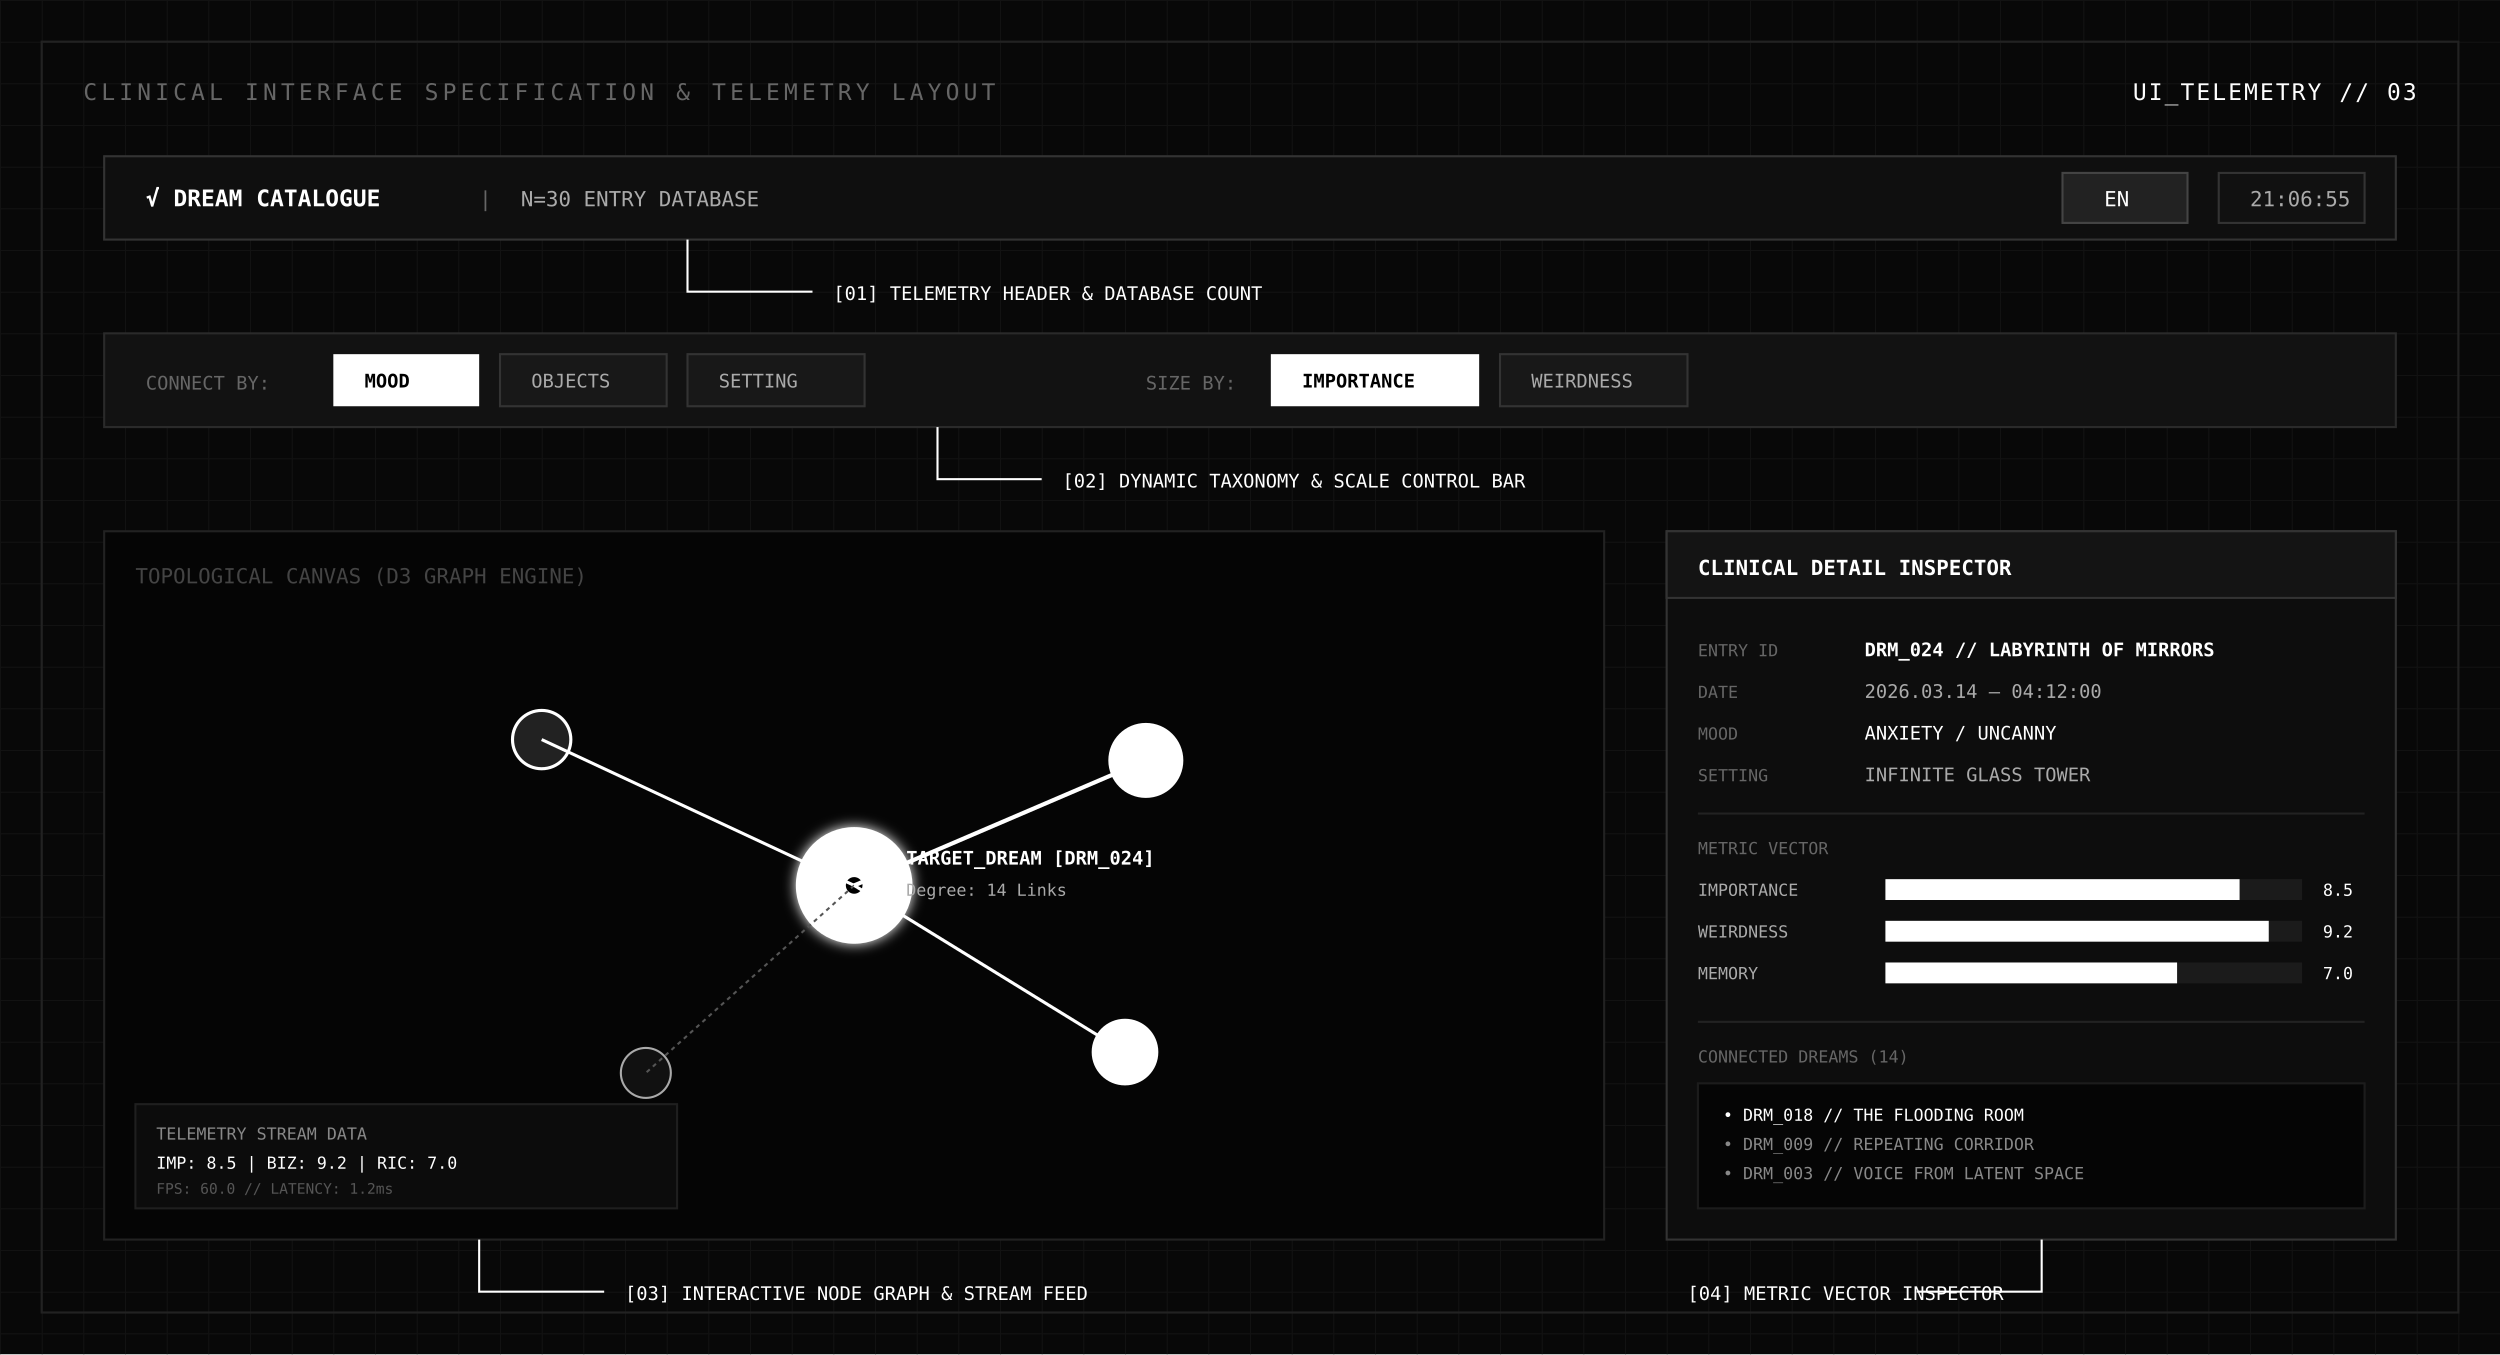
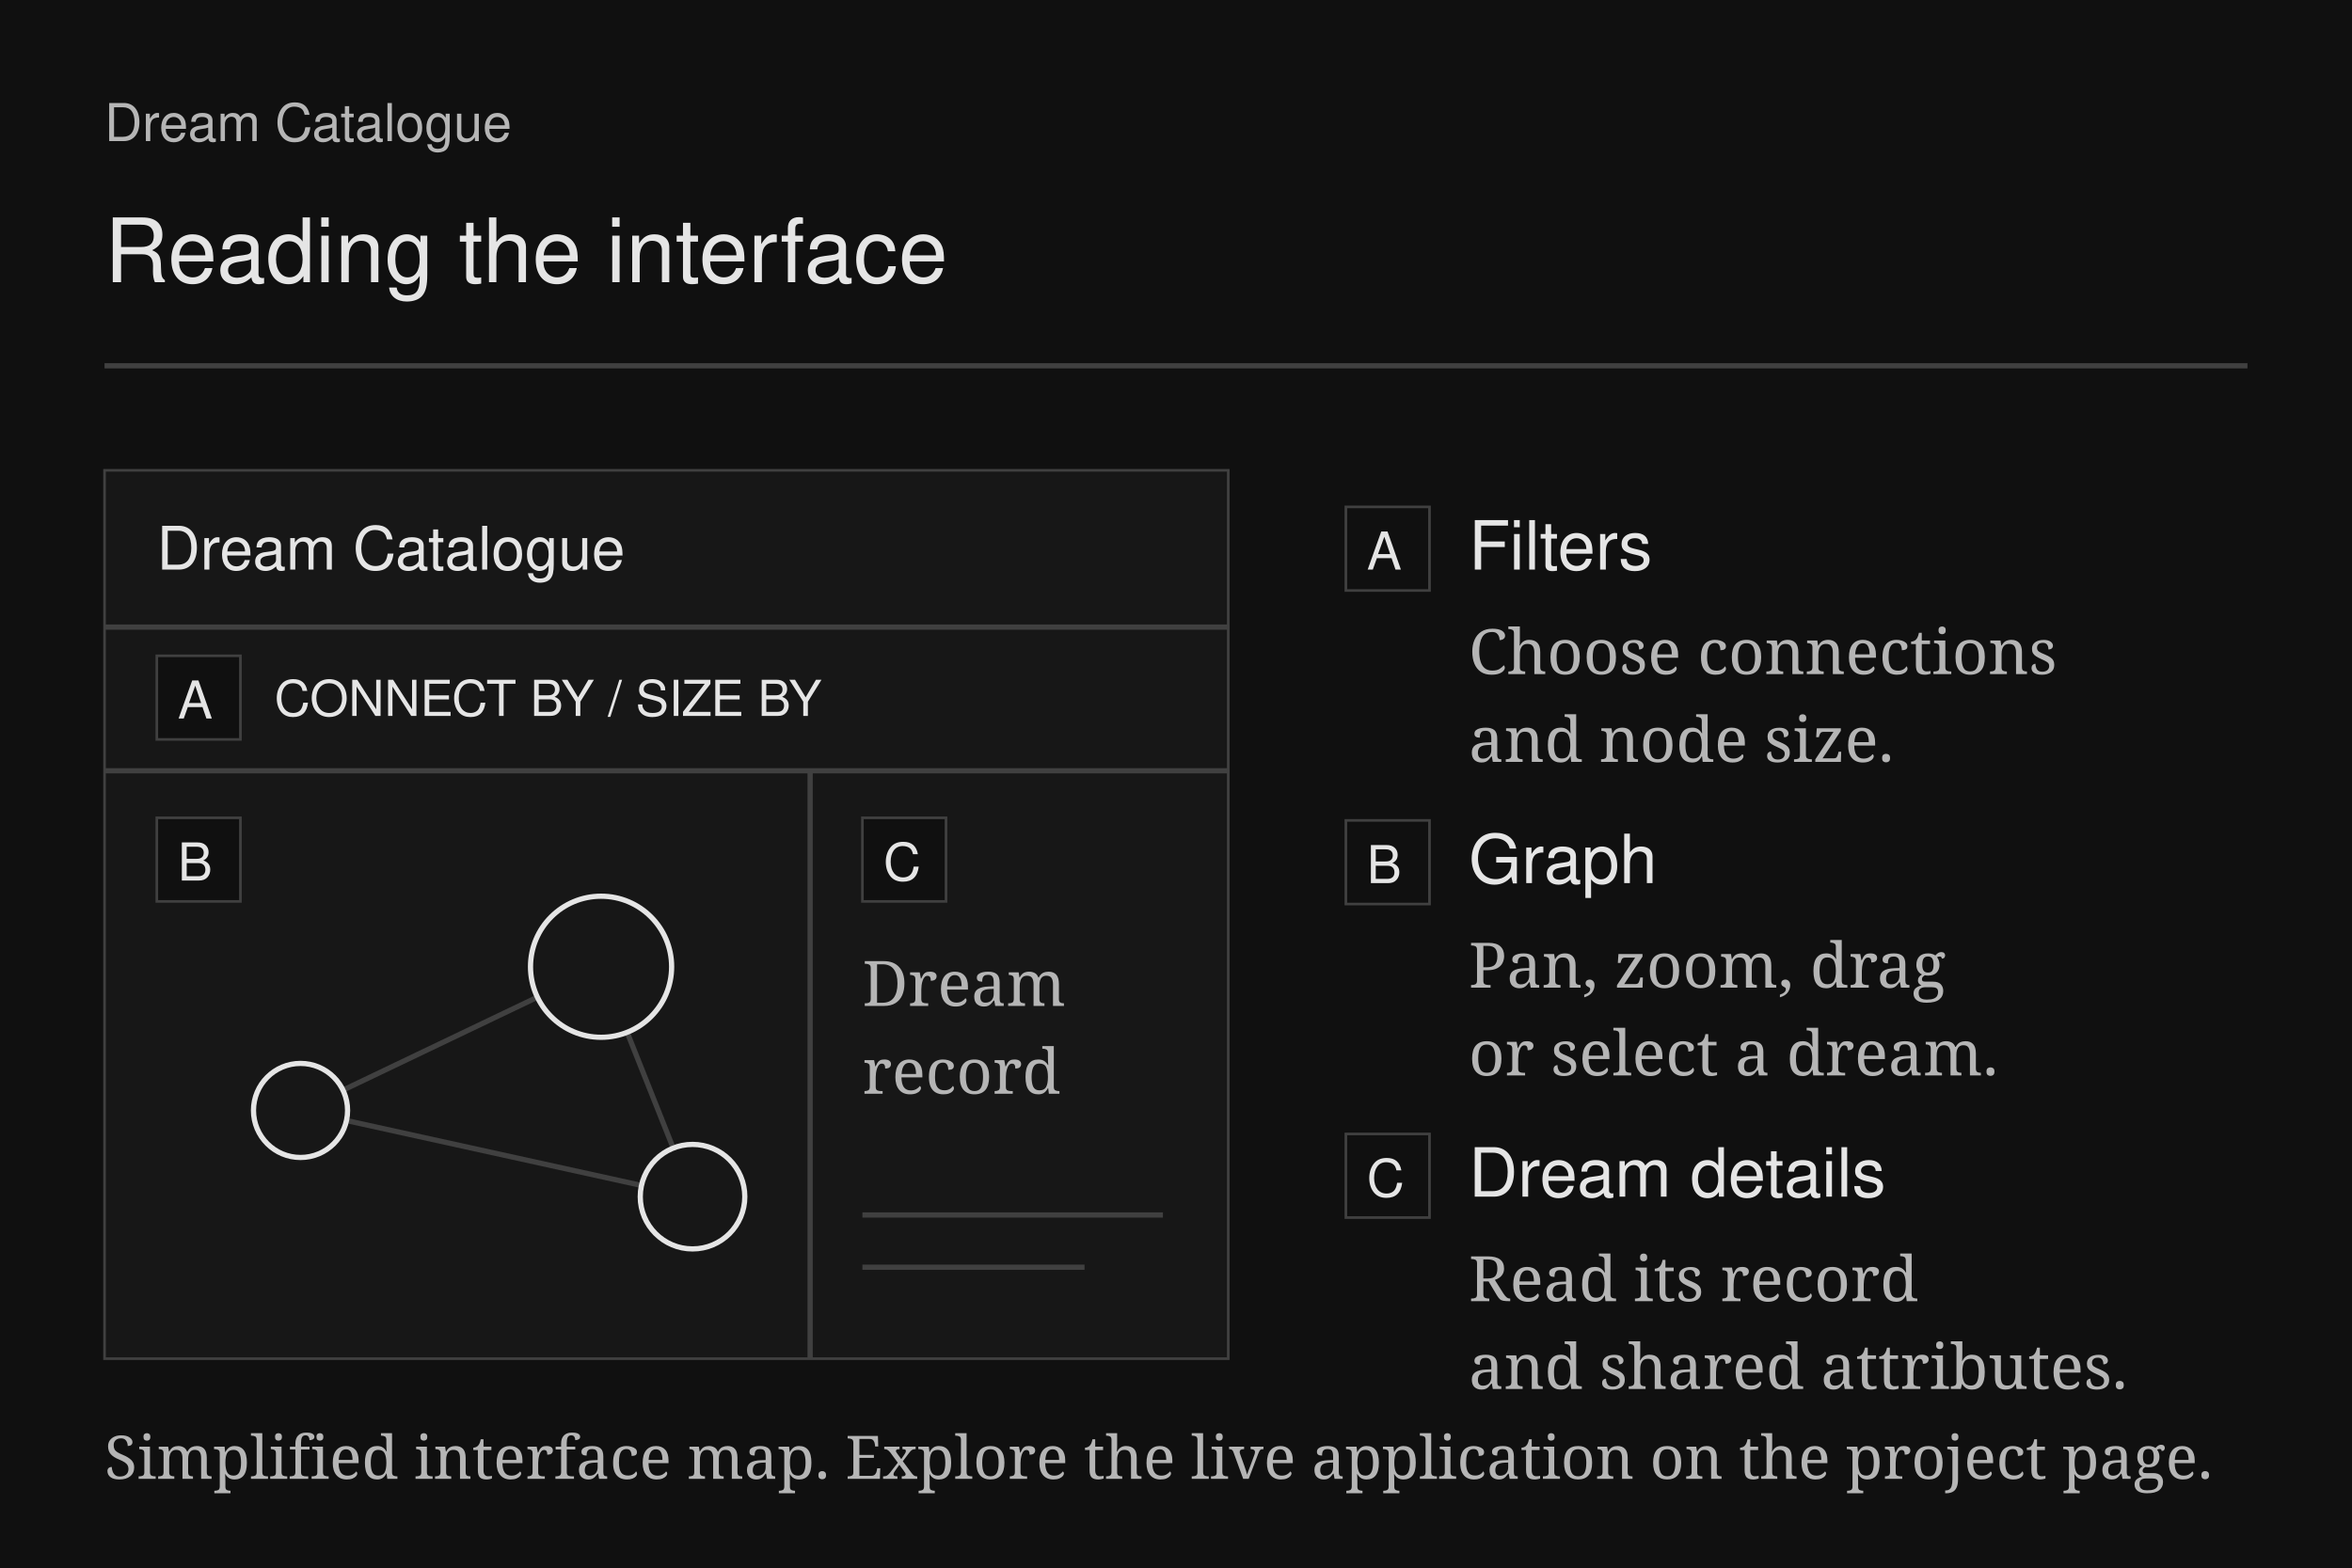
- <svg xmlns="http://www.w3.org/2000/svg" viewBox="0 0 1200 650" width="100%" height="100%" style="background: #080808; font-family: 'JetBrains Mono', 'Space Mono', monospace;">
-   <defs>
-     <pattern id="grid-ui" width="20" height="20" patternUnits="userSpaceOnUse">
-       <path d="M 20 0 L 0 0 0 20" fill="none" stroke="#121212" stroke-width="1" />
-     </pattern>
-     <filter id="glow-panel" x="-20%" y="-20%" width="140%" height="140%">
-       <feGaussianBlur stdDeviation="3" result="blur" />
-       <feMerge>
-         <feMergeNode in="blur" />
-         <feMergeNode in="SourceGraphic" />
-       </feMerge>
-     </filter>
-   </defs>
-   <rect width="1200" height="650" fill="#080808" />
-   <rect width="1200" height="650" fill="url(#grid-ui)" />
-   <rect x="20" y="20" width="1160" height="610" fill="none" stroke="#222222" stroke-width="1" />
-   <text x="40" y="48" fill="#666666" font-size="11" letter-spacing="2">CLINICAL INTERFACE SPECIFICATION &amp; TELEMETRY LAYOUT</text>
-   <text x="1160" y="48" text-anchor="end" fill="#ffffff" font-size="11" letter-spacing="1">UI_TELEMETRY // 03</text>
-   <g transform="translate(50, 75)">
-     <rect x="0" y="0" width="1100" height="40" fill="#0f0f0f" stroke="#333333" stroke-width="1" />
-     <text x="20" y="24" fill="#ffffff" font-size="11" font-weight="bold">√ DREAM CATALOGUE</text>
-     <text x="180" y="24" fill="#666" font-size="10">|</text>
-     <text x="200" y="24" fill="#aaa" font-size="10">N=30 ENTRY DATABASE</text>
-     <rect x="940" y="8" width="60" height="24" fill="#222" stroke="#444" />
-     <text x="960" y="24" fill="#fff" font-size="10">EN</text>
-     <rect x="1015" y="8" width="70" height="24" fill="#111" stroke="#333" />
-     <text x="1030" y="24" fill="#aaa" font-size="10">21:06:55</text>
-     <path d="M 280 40 L 280 65 L 340 65" stroke="#ffffff" stroke-width="1" fill="none" />
-     <text x="350" y="69" fill="#ffffff" font-size="9">[01] TELEMETRY HEADER &amp; DATABASE COUNT</text>
-     <g transform="translate(0, 85)">
-       <rect x="0" y="0" width="1100" height="45" fill="#121212" stroke="#2a2a2a" stroke-width="1" />
-       <text x="20" y="27" fill="#666" font-size="9">CONNECT BY:</text>
-       <rect x="110" y="10" width="70" height="25" fill="#ffffff" />
-       <text x="125" y="26" fill="#000000" font-size="9" font-weight="bold">MOOD</text>
-       <rect x="190" y="10" width="80" height="25" fill="#181818" stroke="#333" />
-       <text x="205" y="26" fill="#aaa" font-size="9">OBJECTS</text>
-       <rect x="280" y="10" width="85" height="25" fill="#181818" stroke="#333" />
-       <text x="295" y="26" fill="#aaa" font-size="9">SETTING</text>
-       <text x="500" y="27" fill="#666" font-size="9">SIZE BY:</text>
-       <rect x="560" y="10" width="100" height="25" fill="#ffffff" />
-       <text x="575" y="26" fill="#000000" font-size="9" font-weight="bold">IMPORTANCE</text>
-       <rect x="670" y="10" width="90" height="25" fill="#181818" stroke="#333" />
-       <text x="685" y="26" fill="#aaa" font-size="9">WEIRDNESS</text>
-     </g>
-     <path d="M 400 130 L 400 155 L 450 155" stroke="#ffffff" stroke-width="1" fill="none" />
-     <text x="460" y="159" fill="#ffffff" font-size="9">[02] DYNAMIC TAXONOMY &amp; SCALE CONTROL BAR</text>
-     <g transform="translate(0, 180)">
-       <rect x="0" y="0" width="720" height="340" fill="#050505" stroke="#222222" stroke-width="1" />
-       <text x="15" y="25" fill="#444444" font-size="10">TOPOLOGICAL CANVAS (D3 GRAPH ENGINE)</text>
-       <circle cx="360" cy="170" r="28" fill="#ffffff" filter="url(#glow-panel)" />
-       <circle cx="360" cy="170" r="4" fill="#000000" />
-       <circle cx="210" cy="100" r="14" fill="#222" stroke="#fff" stroke-width="1.5" />
-       <line x1="360" y1="170" x2="210" y2="100" stroke="#fff" stroke-width="1.5" />
-       <circle cx="500" cy="110" r="18" fill="#fff" />
-       <line x1="360" y1="170" x2="500" y2="110" stroke="#fff" stroke-width="2" />
-       <circle cx="260" cy="260" r="12" fill="#111" stroke="#aaa" />
-       <line x1="360" y1="170" x2="260" y2="260" stroke="#555" stroke-dasharray="2,2" />
-       <circle cx="490" cy="250" r="16" fill="#fff" />
-       <line x1="360" y1="170" x2="490" y2="250" stroke="#fff" stroke-width="1.5" />
-       <text x="385" y="160" fill="#fff" font-size="9" font-weight="bold">TARGET_DREAM [DRM_024]</text>
-       <text x="385" y="175" fill="#aaa" font-size="8">Degree: 14 Links</text>
-       <rect x="15" y="275" width="260" height="50" fill="#0c0c0c" stroke="#1f1f1f" />
-       <text x="25" y="292" fill="#888" font-size="8">TELEMETRY STREAM DATA</text>
-       <text x="25" y="306" fill="#fff" font-size="8">IMP: 8.5 | BIZ: 9.2 | RIC: 7.0</text>
-       <text x="25" y="318" fill="#555" font-size="7">FPS: 60.0 // LATENCY: 1.2ms</text>
-       <path d="M 180 340 L 180 365 L 240 365" stroke="#ffffff" stroke-width="1" fill="none" />
-       <text x="250" y="369" fill="#ffffff" font-size="9">[03] INTERACTIVE NODE GRAPH &amp; STREAM FEED</text>
-       <g transform="translate(750, 0)">
-         <rect x="0" y="0" width="350" height="340" fill="#0d0d0d" stroke="#333333" stroke-width="1" />
-         <rect x="0" y="0" width="350" height="32" fill="#141414" stroke="#333333" stroke-width="1" />
-         <text x="15" y="21" fill="#ffffff" font-size="10" font-weight="bold">CLINICAL DETAIL INSPECTOR</text>
-         <g transform="translate(15, 45)">
-           <text x="0" y="15" fill="#666" font-size="8">ENTRY ID</text>
-           <text x="80" y="15" fill="#fff" font-size="9" font-weight="bold">DRM_024 // LABYRINTH OF MIRRORS</text>
-           <text x="0" y="35" fill="#666" font-size="8">DATE</text>
-           <text x="80" y="35" fill="#aaa" font-size="9">2026.03.14 — 04:12:00</text>
-           <text x="0" y="55" fill="#666" font-size="8">MOOD</text>
-           <text x="80" y="55" fill="#fff" font-size="9">ANXIETY / UNCANNY</text>
-           <text x="0" y="75" fill="#666" font-size="8">SETTING</text>
-           <text x="80" y="75" fill="#aaa" font-size="9">INFINITE GLASS TOWER</text>
-           <rect x="0" y="90" width="320" height="1" fill="#222" />
-           <text x="0" y="110" fill="#666" font-size="8">METRIC VECTOR</text>
-           <text x="0" y="130" fill="#aaa" font-size="8">IMPORTANCE</text>
-           <rect x="90" y="122" width="200" height="10" fill="#1b1b1b" />
-           <rect x="90" y="122" width="170" height="10" fill="#fff" />
-           <text x="300" y="130" fill="#fff" font-size="8">8.5</text>
-           <text x="0" y="150" fill="#aaa" font-size="8">WEIRDNESS</text>
-           <rect x="90" y="142" width="200" height="10" fill="#1b1b1b" />
-           <rect x="90" y="142" width="184" height="10" fill="#fff" />
-           <text x="300" y="150" fill="#fff" font-size="8">9.2</text>
-           <text x="0" y="170" fill="#aaa" font-size="8">MEMORY</text>
-           <rect x="90" y="162" width="200" height="10" fill="#1b1b1b" />
-           <rect x="90" y="162" width="140" height="10" fill="#fff" />
-           <text x="300" y="170" fill="#fff" font-size="8">7.0</text>
-           <rect x="0" y="190" width="320" height="1" fill="#222" />
-           <text x="0" y="210" fill="#666" font-size="8">CONNECTED DREAMS (14)</text>
-           <rect x="0" y="220" width="320" height="60" fill="#050505" stroke="#1c1c1c" />
-           <text x="12" y="238" fill="#fff" font-size="8">• DRM_018 // THE FLOODING ROOM</text>
-           <text x="12" y="252" fill="#888" font-size="8">• DRM_009 // REPEATING CORRIDOR</text>
-           <text x="12" y="266" fill="#888" font-size="8">• DRM_003 // VOICE FROM LATENT SPACE</text>
-         </g>
-         <path d="M 180 340 L 180 365 L 120 365" stroke="#ffffff" stroke-width="1" fill="none" />
-         <text x="10" y="369" fill="#ffffff" font-size="9">[04] METRIC VECTOR INSPECTOR</text>
-       </g>
-     </g>
-   </g>
+ <svg xmlns="http://www.w3.org/2000/svg" viewBox="0 0 900 600" width="900" height="600" role="img" aria-labelledby="title desc">
+   <rect x="0" y="0" width="900" height="600" fill="#101010" stroke="#101010" />
+   <text x="40" y="54" fill="#b5b5b5" font-size="20" font-family="Helvetica, Arial, sans-serif">Dream Catalogue</text>
+   <text x="40" y="108" fill="#e5e5e5" font-size="34" font-family="Helvetica, Arial, sans-serif">Reading the interface</text>
+   <path d="M40 140L860 140" fill="none" stroke="#404040" stroke-width="2" />
+   <rect x="40" y="180" width="430" height="340" fill="#171717" stroke="#404040" />
+   <text x="60" y="218" fill="#e5e5e5" font-size="23" font-family="Helvetica, Arial, sans-serif">Dream Catalogue</text>
+   <path d="M40 240L470 240" fill="none" stroke="#404040" stroke-width="2" />
+   <rect x="60" y="251" width="32" height="32" fill="#101010" stroke="#404040" />
+   <text x="68" y="275" fill="#e5e5e5" font-size="20" font-family="Helvetica, Arial, sans-serif">A</text>
+   <text x="105" y="274" fill="#e5e5e5" font-size="19" font-family="Helvetica, Arial, sans-serif">CONNECT BY / SIZE BY</text>
+   <path d="M40 295L470 295" fill="none" stroke="#404040" stroke-width="2" />
+   <path d="M310 295L310 520" fill="none" stroke="#404040" stroke-width="2" />
+   <rect x="60" y="313" width="32" height="32" fill="#101010" stroke="#404040" />
+   <text x="68" y="337" fill="#e5e5e5" font-size="20" font-family="Helvetica, Arial, sans-serif">B</text>
+   <path d="M115 425L230 370" fill="none" stroke="#404040" stroke-width="2" />
+   <path d="M230 370L265 458" fill="none" stroke="#404040" stroke-width="2" />
+   <path d="M265 458L115 425" fill="none" stroke="#404040" stroke-width="2" />
+   <circle cx="115" cy="425" r="18" fill="#171717" stroke="#e5e5e5" stroke-width="2" />
+   <circle cx="230" cy="370" r="27" fill="#171717" stroke="#e5e5e5" stroke-width="2" />
+   <circle cx="265" cy="458" r="20" fill="#171717" stroke="#e5e5e5" stroke-width="2" />
+   <rect x="330" y="313" width="32" height="32" fill="#101010" stroke="#404040" />
+   <text x="338" y="337" fill="#e5e5e5" font-size="20" font-family="Helvetica, Arial, sans-serif">C</text>
+   <text x="330" y="385" fill="#b5b5b5" font-size="24" font-family="Garamond, Georgia, serif">Dream</text>
+   <text x="330" y="418.6" fill="#b5b5b5" font-size="24" font-family="Garamond, Georgia, serif">record</text>
+   <path d="M330 465L445 465" fill="none" stroke="#404040" stroke-width="2" />
+   <path d="M330 485L415 485" fill="none" stroke="#404040" stroke-width="2" />
+   <rect x="515" y="194" width="32" height="32" fill="#101010" stroke="#404040" />
+   <text x="523" y="218" fill="#e5e5e5" font-size="20" font-family="Helvetica, Arial, sans-serif">A</text>
+   <text x="562" y="218" fill="#e5e5e5" font-size="26" font-family="Helvetica, Arial, sans-serif">Filters</text>
+   <text x="562" y="258" fill="#b5b5b5" font-size="24" font-family="Garamond, Georgia, serif">Choose connections</text>
+   <text x="562" y="291.6" fill="#b5b5b5" font-size="24" font-family="Garamond, Georgia, serif">and node size.</text>
+   <rect x="515" y="314" width="32" height="32" fill="#101010" stroke="#404040" />
+   <text x="523" y="338" fill="#e5e5e5" font-size="20" font-family="Helvetica, Arial, sans-serif">B</text>
+   <text x="562" y="338" fill="#e5e5e5" font-size="26" font-family="Helvetica, Arial, sans-serif">Graph</text>
+   <text x="562" y="378" fill="#b5b5b5" font-size="24" font-family="Garamond, Georgia, serif">Pan, zoom, drag</text>
+   <text x="562" y="411.6" fill="#b5b5b5" font-size="24" font-family="Garamond, Georgia, serif">or select a dream.</text>
+   <rect x="515" y="434" width="32" height="32" fill="#101010" stroke="#404040" />
+   <text x="523" y="458" fill="#e5e5e5" font-size="20" font-family="Helvetica, Arial, sans-serif">C</text>
+   <text x="562" y="458" fill="#e5e5e5" font-size="26" font-family="Helvetica, Arial, sans-serif">Dream details</text>
+   <text x="562" y="498" fill="#b5b5b5" font-size="24" font-family="Garamond, Georgia, serif">Read its record</text>
+   <text x="562" y="531.6" fill="#b5b5b5" font-size="24" font-family="Garamond, Georgia, serif">and shared attributes.</text>
+   <text x="40" y="566" fill="#b5b5b5" font-size="23" font-family="Garamond, Georgia, serif">Simplified interface map. Explore the live application on the project page.</text>
</svg>
